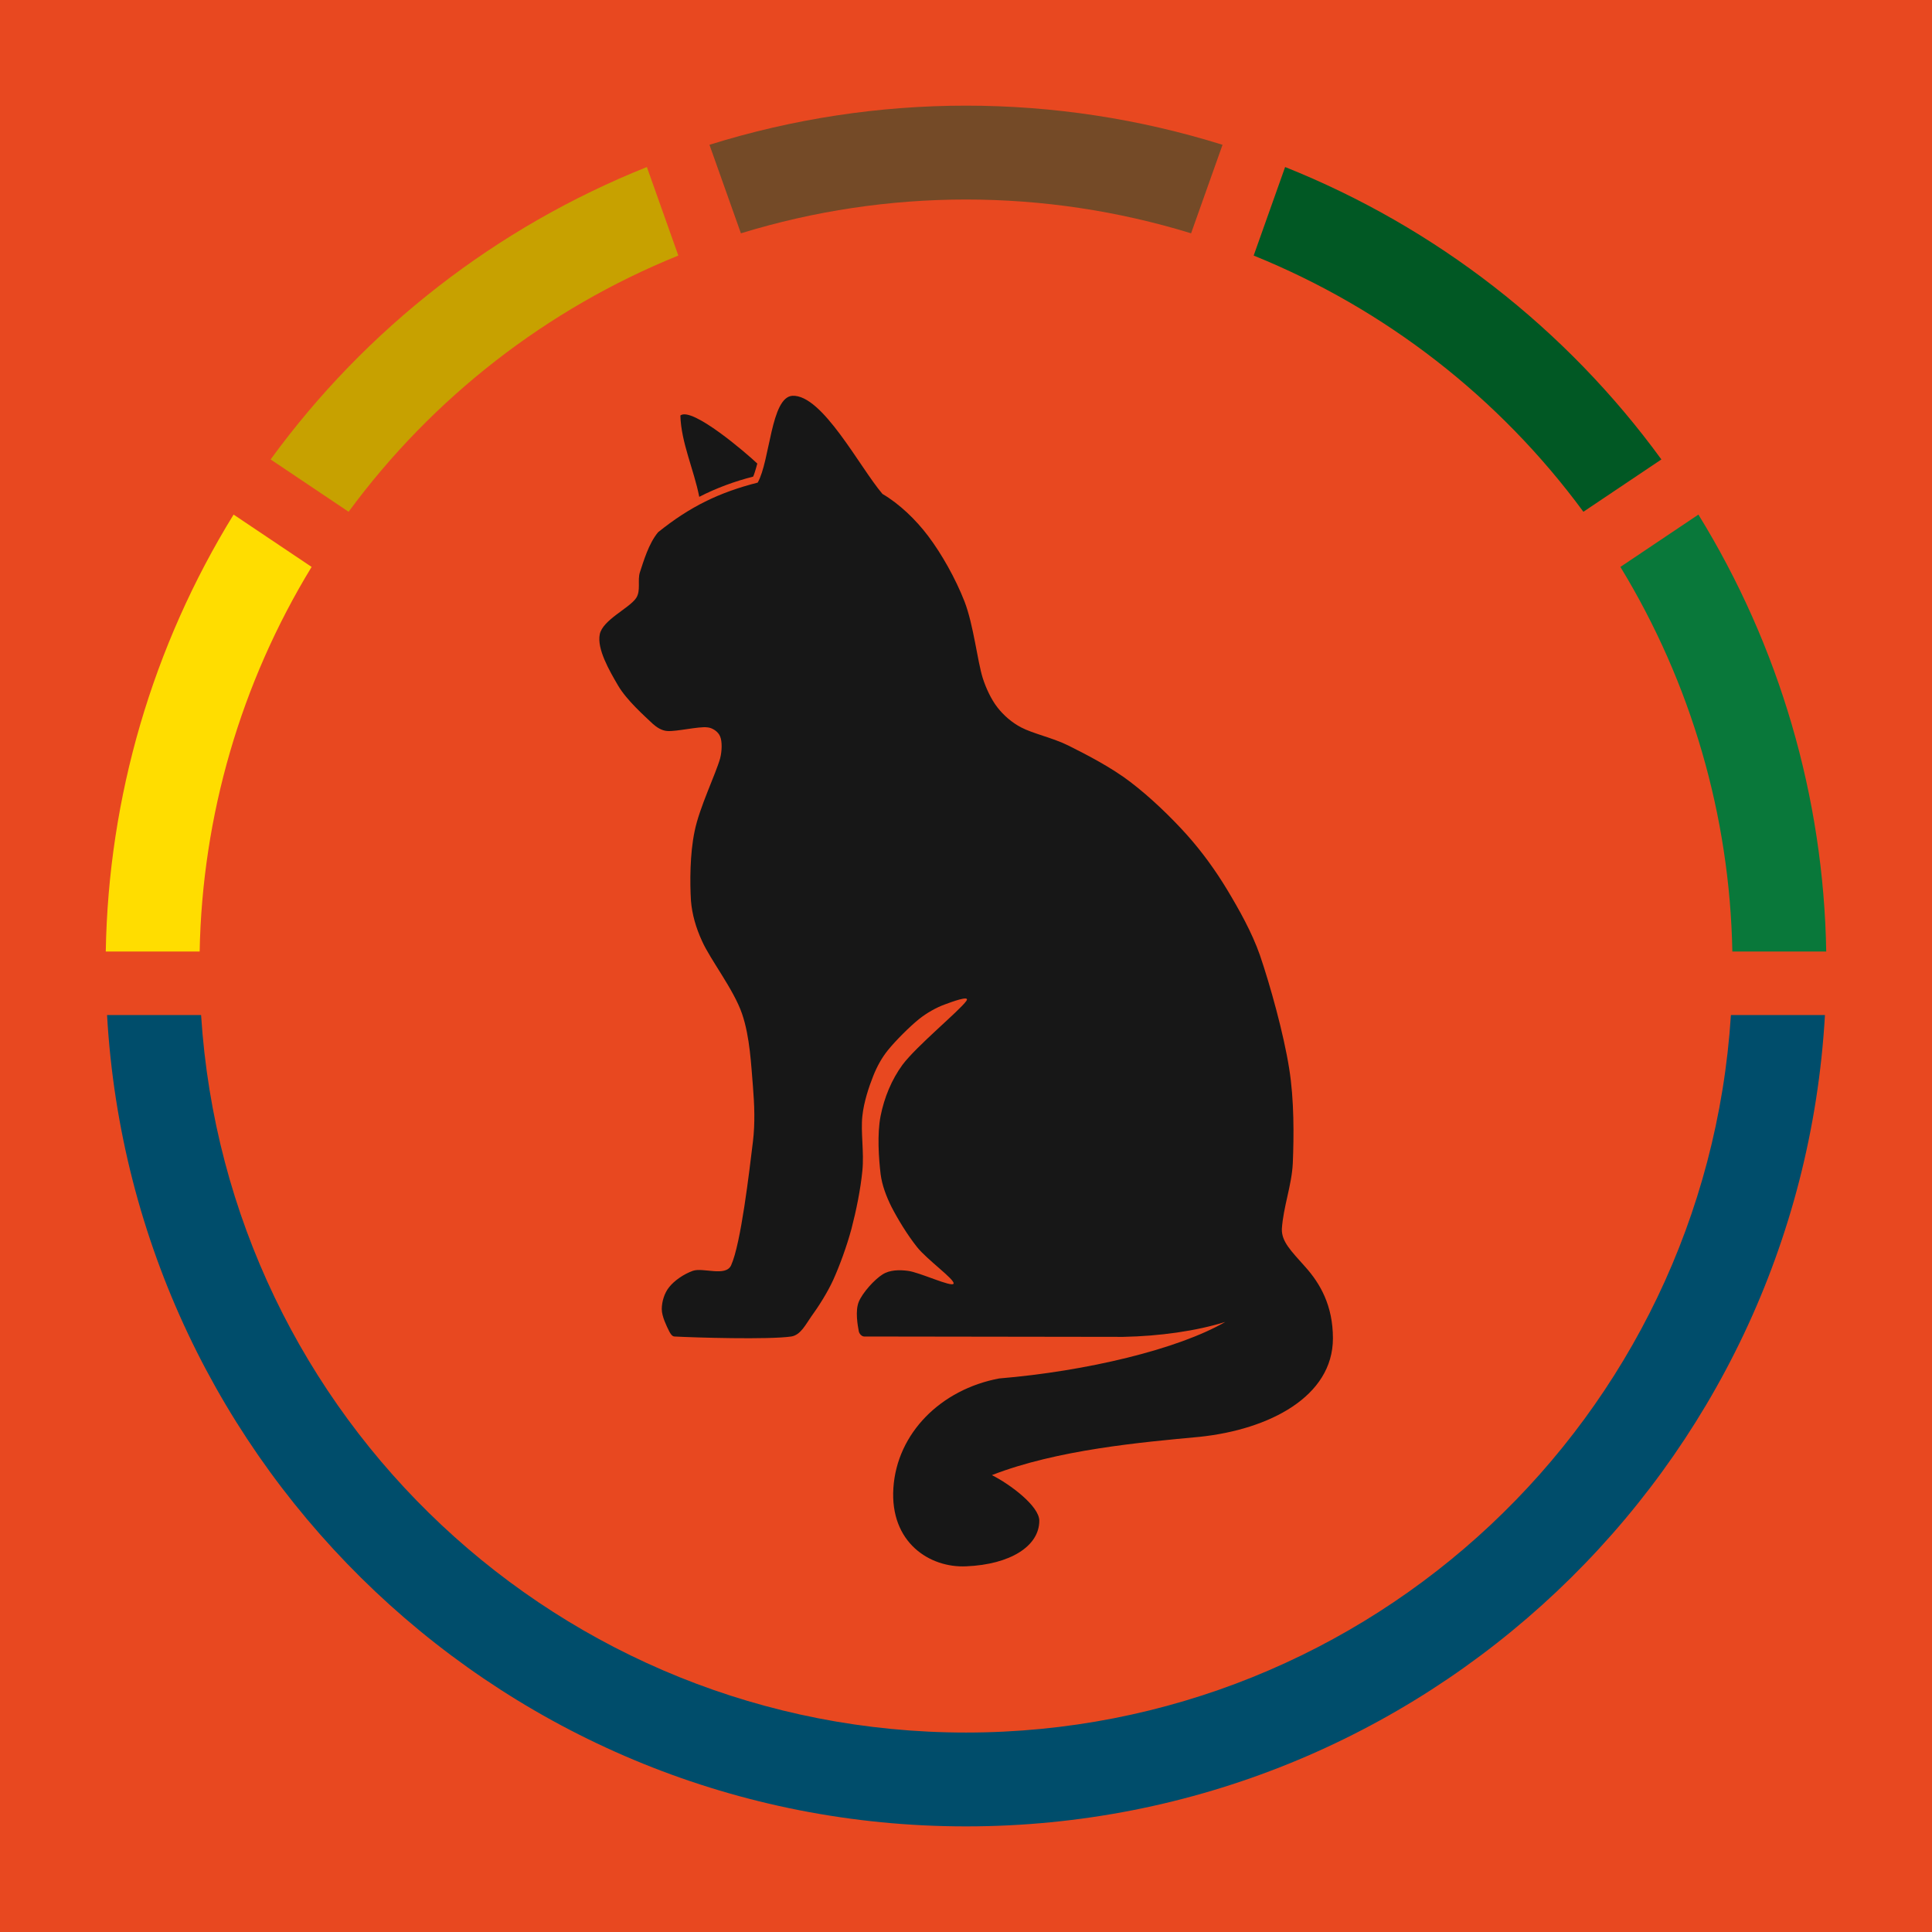
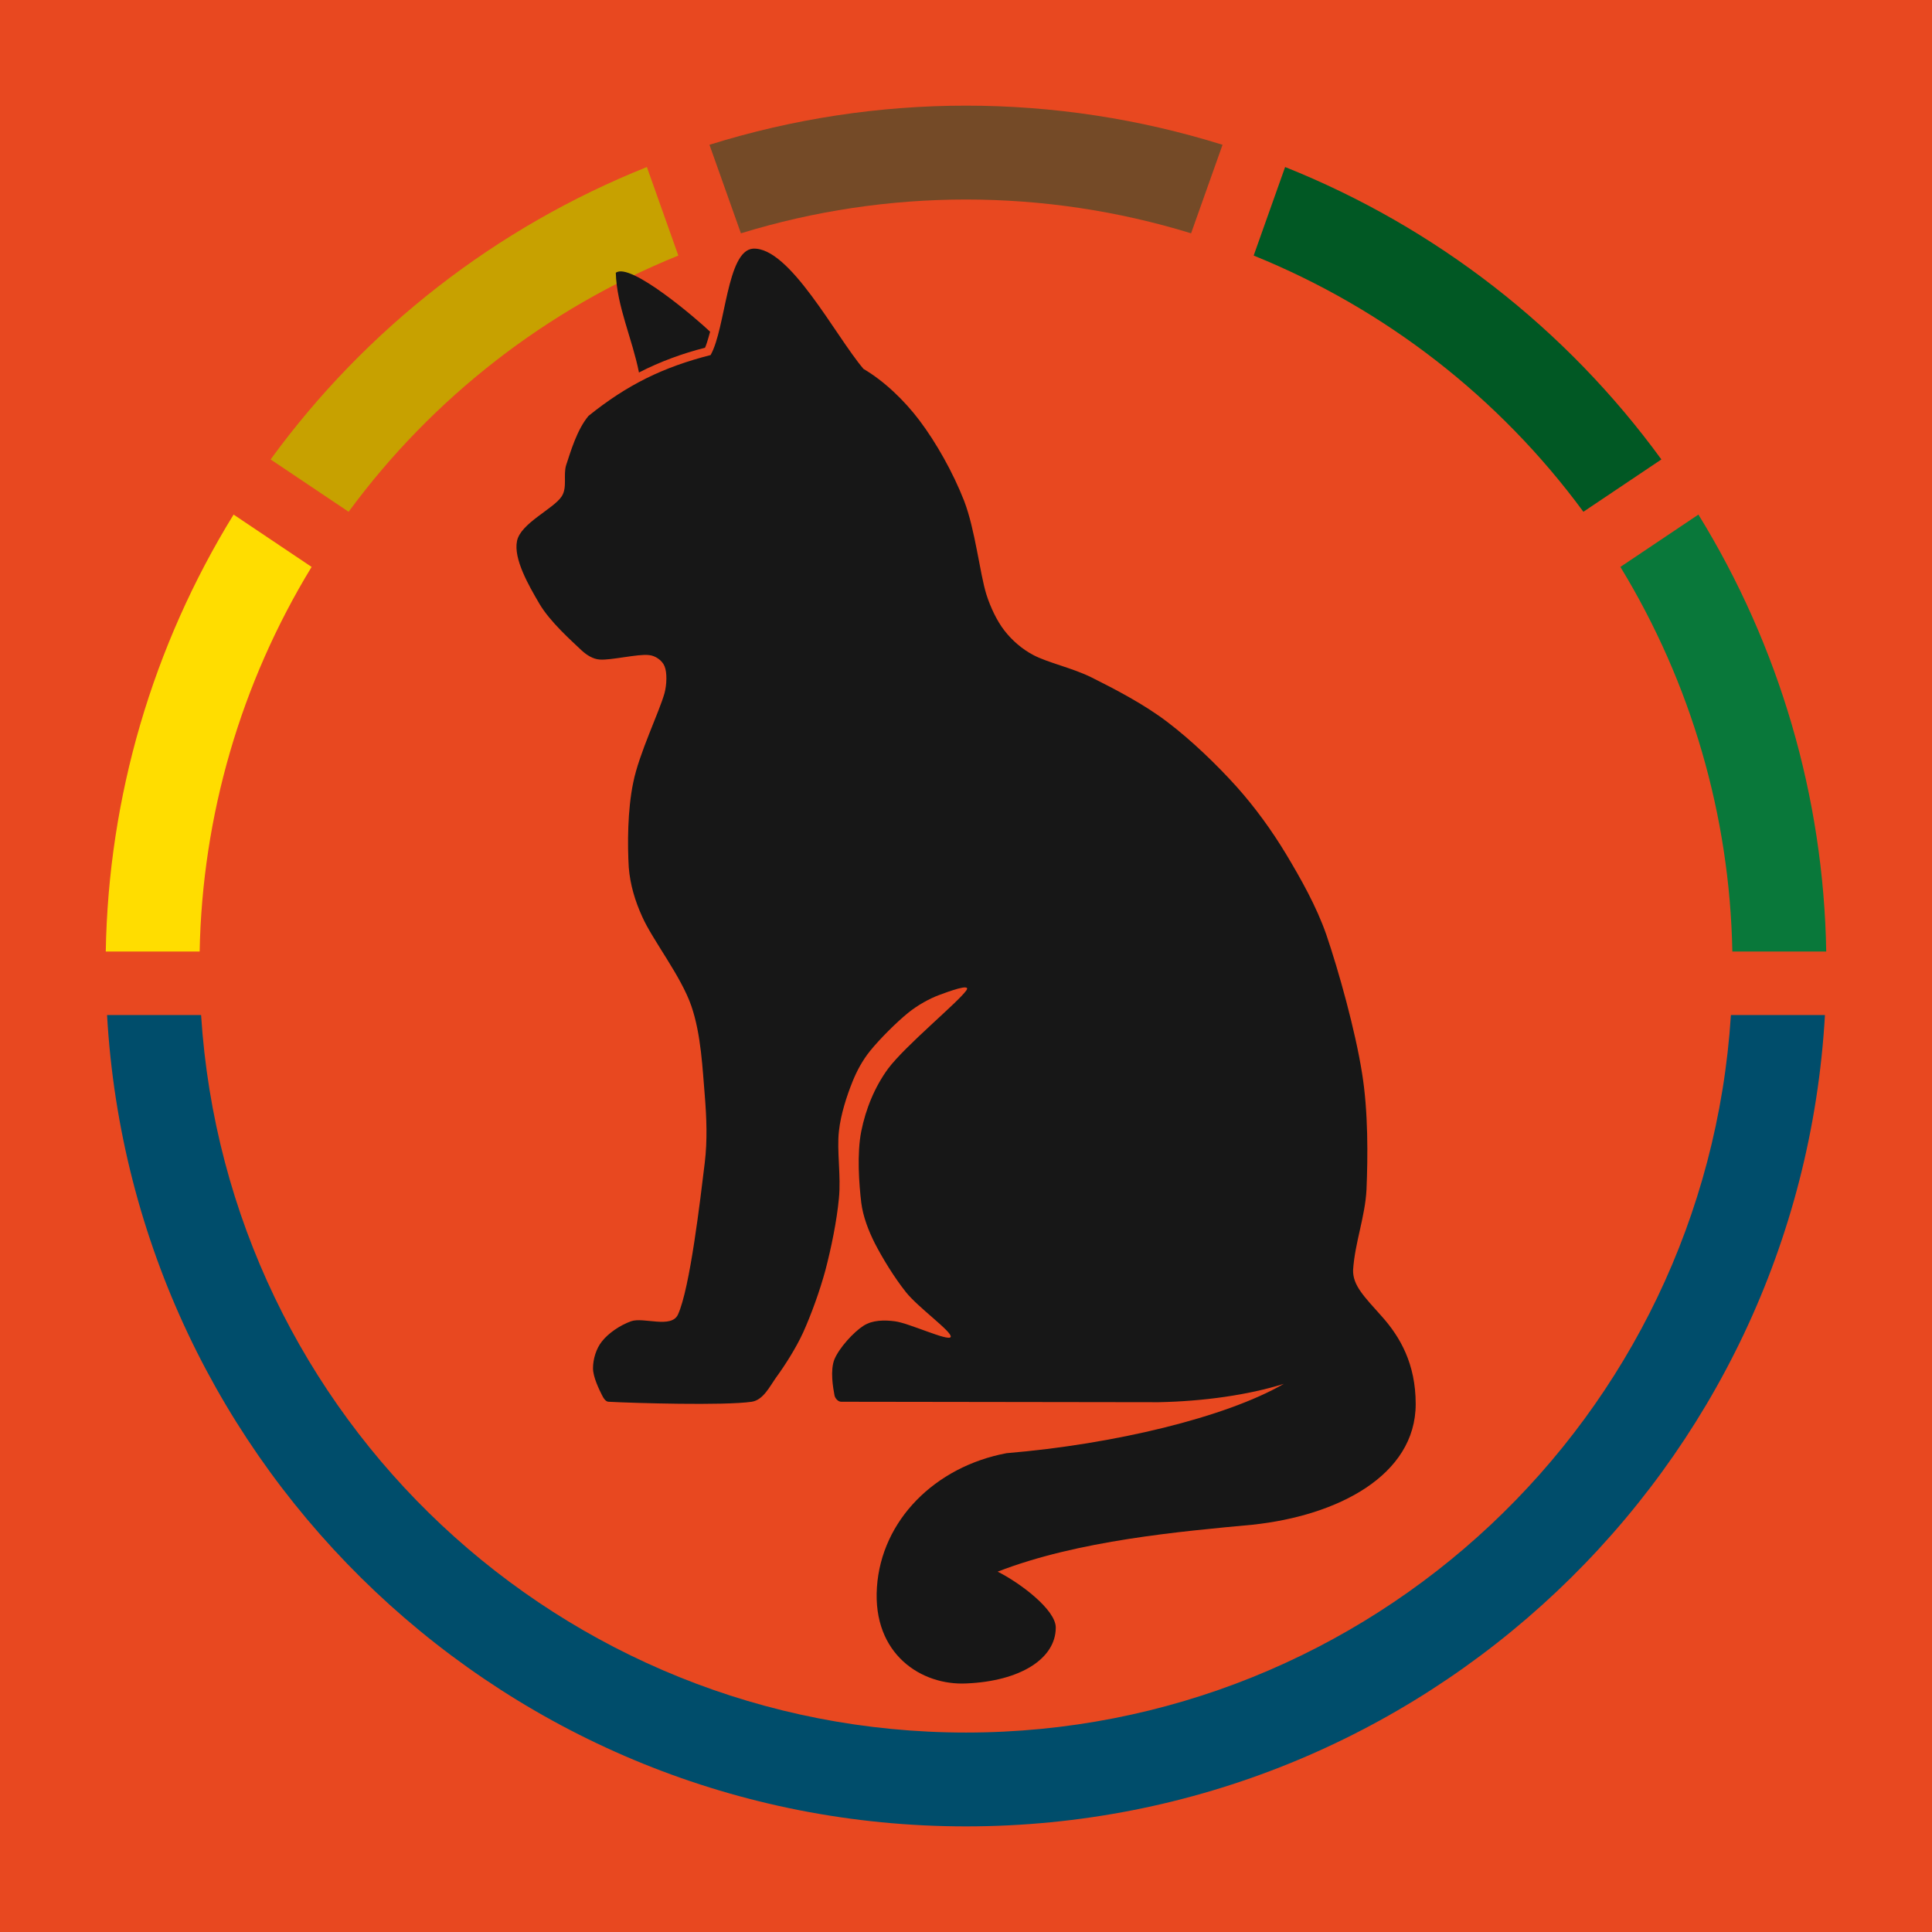
<svg xmlns="http://www.w3.org/2000/svg" viewBox="0 0 1024 1024">
  <rect width="1024" height="1024" fill="#E84820" />
  <g transform="translate(512 512) scale(1.0) translate(-512 -512)">
    <g id="ring">
      <path d="M56.06,504.34A456.00,456.00 0 0 1 123.81,272.74L165.16,300.48A406.25,406.25 0 0 0 105.82,504.34Z" fill="#FFDD00" />
      <path d="M143.43,243.51A456.00,456.00 0 0 1 342.86,88.53L359.53,135.45A406.25,406.25 0 0 0 184.77,271.25Z" fill="#C7A100" />
      <path d="M376.03,76.74A456.00,456.00 0 0 1 647.97,76.74L631.30,123.66A406.25,406.25 0 0 0 392.70,123.66Z" fill="#744A27" />
      <path d="M681.14,88.53A456.00,456.00 0 0 1 880.57,243.51L839.23,271.25A406.25,406.25 0 0 0 664.47,135.45Z" fill="#015824" />
      <path d="M900.19,272.74A456.00,456.00 0 0 1 967.94,504.34L918.18,504.34A406.25,406.25 0 0 0 858.84,300.48Z" fill="#09783A" />
      <path d="M967.26,537.99A456.00,456.00 0 0 1 56.74,537.99L106.58,537.99A406.25,406.25 0 0 0 917.42,537.99Z" fill="#004D6B" />
    </g>
  </g>
-   <path transform="translate(-526.0 -593.7) scale(1.9333)" d="M509,673.5C508.3,673.5 507.6,672.7 507.5,672.0C507.2,670.4 506.5,666.5 507.5,664.0C508.6,661.4 511.8,657.9 514.0,656.5C516.0,655.2 518.7,655.2 521.0,655.5C524.2,655.9 533.1,660.1 533.5,659.0C533.9,657.9 526.3,652.5 523.5,649.0C520.8,645.6 518.2,641.3 516.5,638.0C515.1,635.2 513.9,632.1 513.5,629.0C513.0,624.8 512.5,618.0 513.5,613.0C514.5,608.0 516.5,603.1 519.5,599.0C523.4,593.8 535.1,584.2 537.0,581.5C538.2,579.8 532.9,581.8 531.0,582.5C528.8,583.3 526.1,584.8 524.0,586.5C521.4,588.6 517.6,592.4 515.5,595.0C513.8,597.1 512.5,599.5 511.5,602.0C510.3,605.0 508.9,609.2 508.5,613.0C508.0,617.3 509.0,623.0 508.5,628.0C508.0,633.2 506.8,639.0 505.5,644.0C504.2,648.8 502.3,654.0 500.5,658.0C498.9,661.5 496.4,665.4 494.5,668.0C493.0,670.1 491.6,673.1 489.0,673.5C482.8,674.4 462.6,673.8 457.0,673.5C456.3,673.5 455.8,672.6 455.5,672.0C454.9,670.8 453.5,668.0 453.5,666.0C453.5,664.0 454.2,661.6 455.5,660.0C456.9,658.2 459.5,656.4 462.0,655.5C464.8,654.5 471.0,657.2 472.5,654.0C475.2,648.1 477.5,628.2 478.5,620.0C479.1,615.0 478.9,610.0 478.5,605.0C478.0,599.2 477.7,591.4 475.5,585.0C473.2,578.3 466.8,570.2 464.5,565.0C462.9,561.5 461.8,557.8 461.5,554.0C461.2,549.0 461.2,541.2 462.5,535.0C463.8,528.5 468.3,519.3 469.5,515.0C470.0,513.1 470.1,510.4 469.5,509.0C469.0,507.7 467.4,506.6 466.0,506.5C463.6,506.2 457.5,507.7 455.0,507.5C453.5,507.4 452.1,506.5 451.0,505.5C448.8,503.4 443.9,499.1 441.5,495.0C439.1,490.9 435.7,485.0 436.5,481.0C437.3,477.0 444.7,473.8 446.5,471.0C447.8,469.0 446.8,466.2 447.5,464.0C448.5,461.0 449.9,456.1 452.5,453.0C461.20,446.00 469.20,442.10 479.80,439.40C483.20,433.40 483.40,416.00 489.30,415.60C497.50,415.20 507.70,435.10 514.00,442.50C518.6,445.2 523.1,449.5 526.5,454.0C530.2,458.9 534.0,465.6 536.5,472.0C539.0,478.5 540.0,488.2 541.5,493.0C542.4,495.8 543.8,498.8 545.5,501.0C547.2,503.2 549.5,505.2 552.0,506.5C555.2,508.2 560.8,509.4 565.0,511.5C570.0,514.0 576.8,517.5 582.0,521.5C587.4,525.6 593.1,531.1 597.5,536.0C601.6,540.6 605.3,545.7 608.5,551.0C611.8,556.5 615.3,562.7 617.5,569.0C620.3,577.2 624.0,590.5 625.5,600.0C626.9,608.6 626.8,618.7 626.5,626.0C626.2,632.1 623.9,637.9 623.5,644.0C623.4,647.5 626,650 630,654.5C634,659 637.5,665 637.5,674C637.5,690 620,699 601,701C585,702.5 562,704.5 544,711.5C549,714 557,720 557,724C557,731 549,736 537,736.5C527,737 516,730 517,715C518,700 530,688 546,685C570,683 595,677 608,669.5C600,672 590,673.4 580,673.6L509,673.5ZM463.78,443.30C468.53,440.85 473.62,439.01 478.55,437.76C478.74,437.42 479.21,436.00 479.69,434.18C476.9,431.5 461.8,418.5 458.6,421.0C458.8,428.4 462.3,435.8 463.78,443.30Z" fill="#171717" fill-rule="nonzero" />
+   <path transform="translate(-760.4 -853.1) scale(2.3698)" d="M509,673.5C508.3,673.5 507.6,672.7 507.5,672.0C507.2,670.4 506.5,666.5 507.5,664.0C508.6,661.4 511.8,657.9 514.0,656.5C516.0,655.2 518.7,655.2 521.0,655.5C524.2,655.9 533.1,660.1 533.5,659.0C533.9,657.9 526.3,652.5 523.5,649.0C520.8,645.6 518.2,641.3 516.5,638.0C515.1,635.2 513.9,632.1 513.5,629.0C513.0,624.8 512.5,618.0 513.5,613.0C514.5,608.0 516.5,603.1 519.5,599.0C523.4,593.8 535.1,584.2 537.0,581.5C538.2,579.8 532.9,581.8 531.0,582.5C528.8,583.3 526.1,584.8 524.0,586.5C521.4,588.6 517.6,592.4 515.5,595.0C513.8,597.1 512.5,599.5 511.5,602.0C510.3,605.0 508.9,609.2 508.5,613.0C508.0,617.3 509.0,623.0 508.5,628.0C508.0,633.2 506.8,639.0 505.5,644.0C504.2,648.8 502.3,654.0 500.5,658.0C498.9,661.5 496.4,665.4 494.5,668.0C493.0,670.1 491.6,673.1 489.0,673.5C482.8,674.4 462.6,673.8 457.0,673.5C456.3,673.5 455.8,672.6 455.5,672.0C454.9,670.8 453.5,668.0 453.5,666.0C453.5,664.0 454.2,661.6 455.5,660.0C456.9,658.2 459.5,656.4 462.0,655.5C464.8,654.5 471.0,657.2 472.5,654.0C475.2,648.1 477.5,628.2 478.5,620.0C479.1,615.0 478.9,610.0 478.5,605.0C478.0,599.2 477.7,591.4 475.5,585.0C473.2,578.3 466.8,570.2 464.5,565.0C462.9,561.5 461.8,557.8 461.5,554.0C461.2,549.0 461.2,541.2 462.5,535.0C463.8,528.5 468.3,519.3 469.5,515.0C470.0,513.1 470.1,510.4 469.5,509.0C469.0,507.7 467.4,506.6 466.0,506.5C463.6,506.2 457.5,507.7 455.0,507.5C453.5,507.4 452.1,506.5 451.0,505.5C448.8,503.4 443.9,499.1 441.5,495.0C439.1,490.9 435.7,485.0 436.5,481.0C437.3,477.0 444.7,473.8 446.5,471.0C447.8,469.0 446.8,466.2 447.5,464.0C448.5,461.0 449.9,456.1 452.5,453.0C461.20,446.00 469.20,442.10 479.80,439.40C483.20,433.40 483.40,416.00 489.30,415.60C497.50,415.20 507.70,435.10 514.00,442.50C518.6,445.2 523.1,449.5 526.5,454.0C530.2,458.9 534.0,465.6 536.5,472.0C539.0,478.5 540.0,488.2 541.5,493.0C542.4,495.8 543.8,498.8 545.5,501.0C547.2,503.2 549.5,505.2 552.0,506.5C555.2,508.2 560.8,509.4 565.0,511.5C570.0,514.0 576.8,517.5 582.0,521.5C587.4,525.6 593.1,531.1 597.5,536.0C601.6,540.6 605.3,545.7 608.5,551.0C611.8,556.5 615.3,562.7 617.5,569.0C620.3,577.2 624.0,590.5 625.5,600.0C626.9,608.6 626.8,618.7 626.5,626.0C626.2,632.1 623.9,637.9 623.5,644.0C623.4,647.5 626,650 630,654.5C634,659 637.5,665 637.5,674C637.5,690 620,699 601,701C585,702.5 562,704.5 544,711.5C549,714 557,720 557,724C557,731 549,736 537,736.5C527,737 516,730 517,715C518,700 530,688 546,685C570,683 595,677 608,669.5C600,672 590,673.4 580,673.6L509,673.5ZM463.78,443.30C468.53,440.85 473.62,439.01 478.55,437.76C478.74,437.42 479.21,436.00 479.69,434.18C476.9,431.5 461.8,418.5 458.6,421.0C458.8,428.4 462.3,435.8 463.78,443.30Z" fill="#171717" fill-rule="nonzero" />
</svg>
